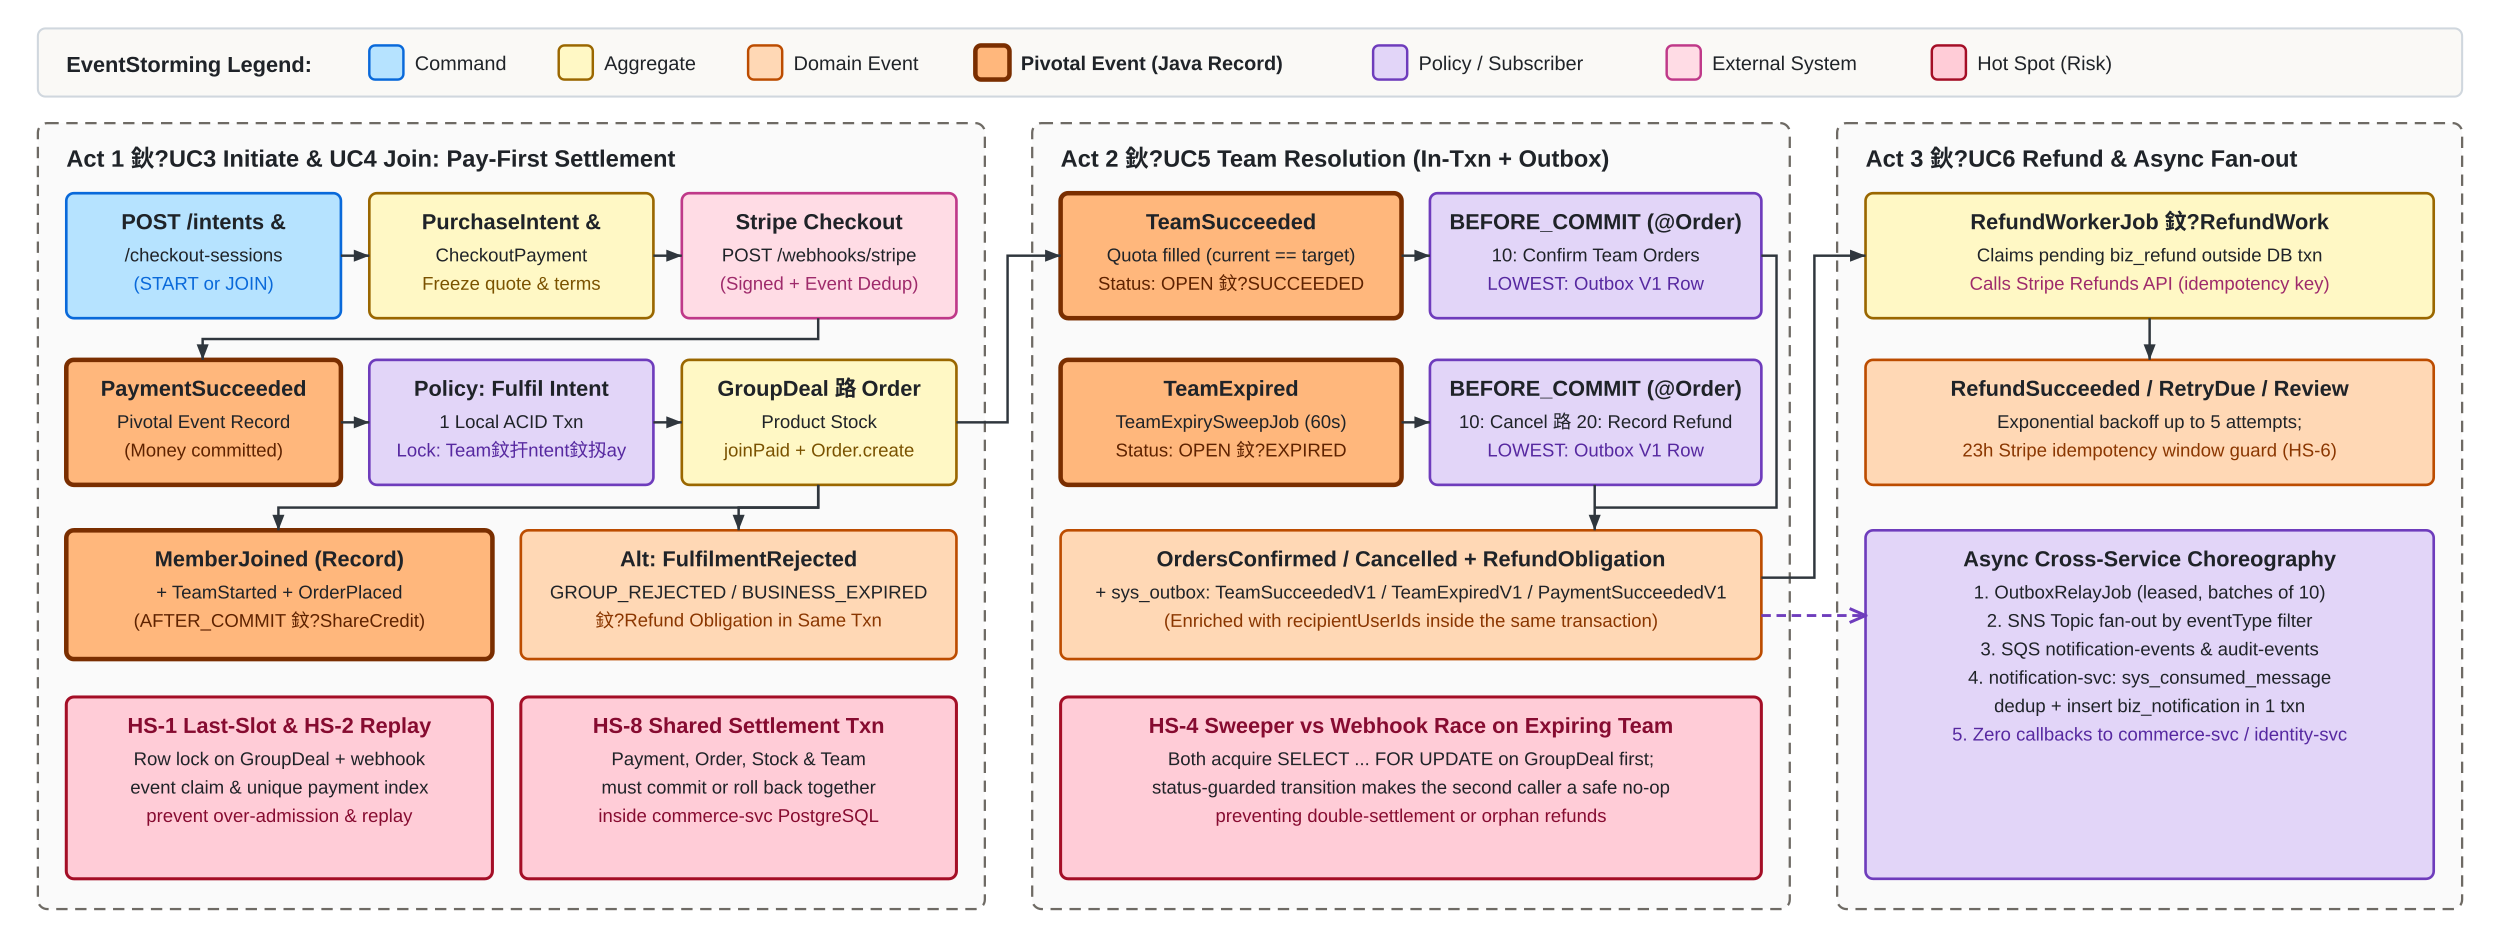
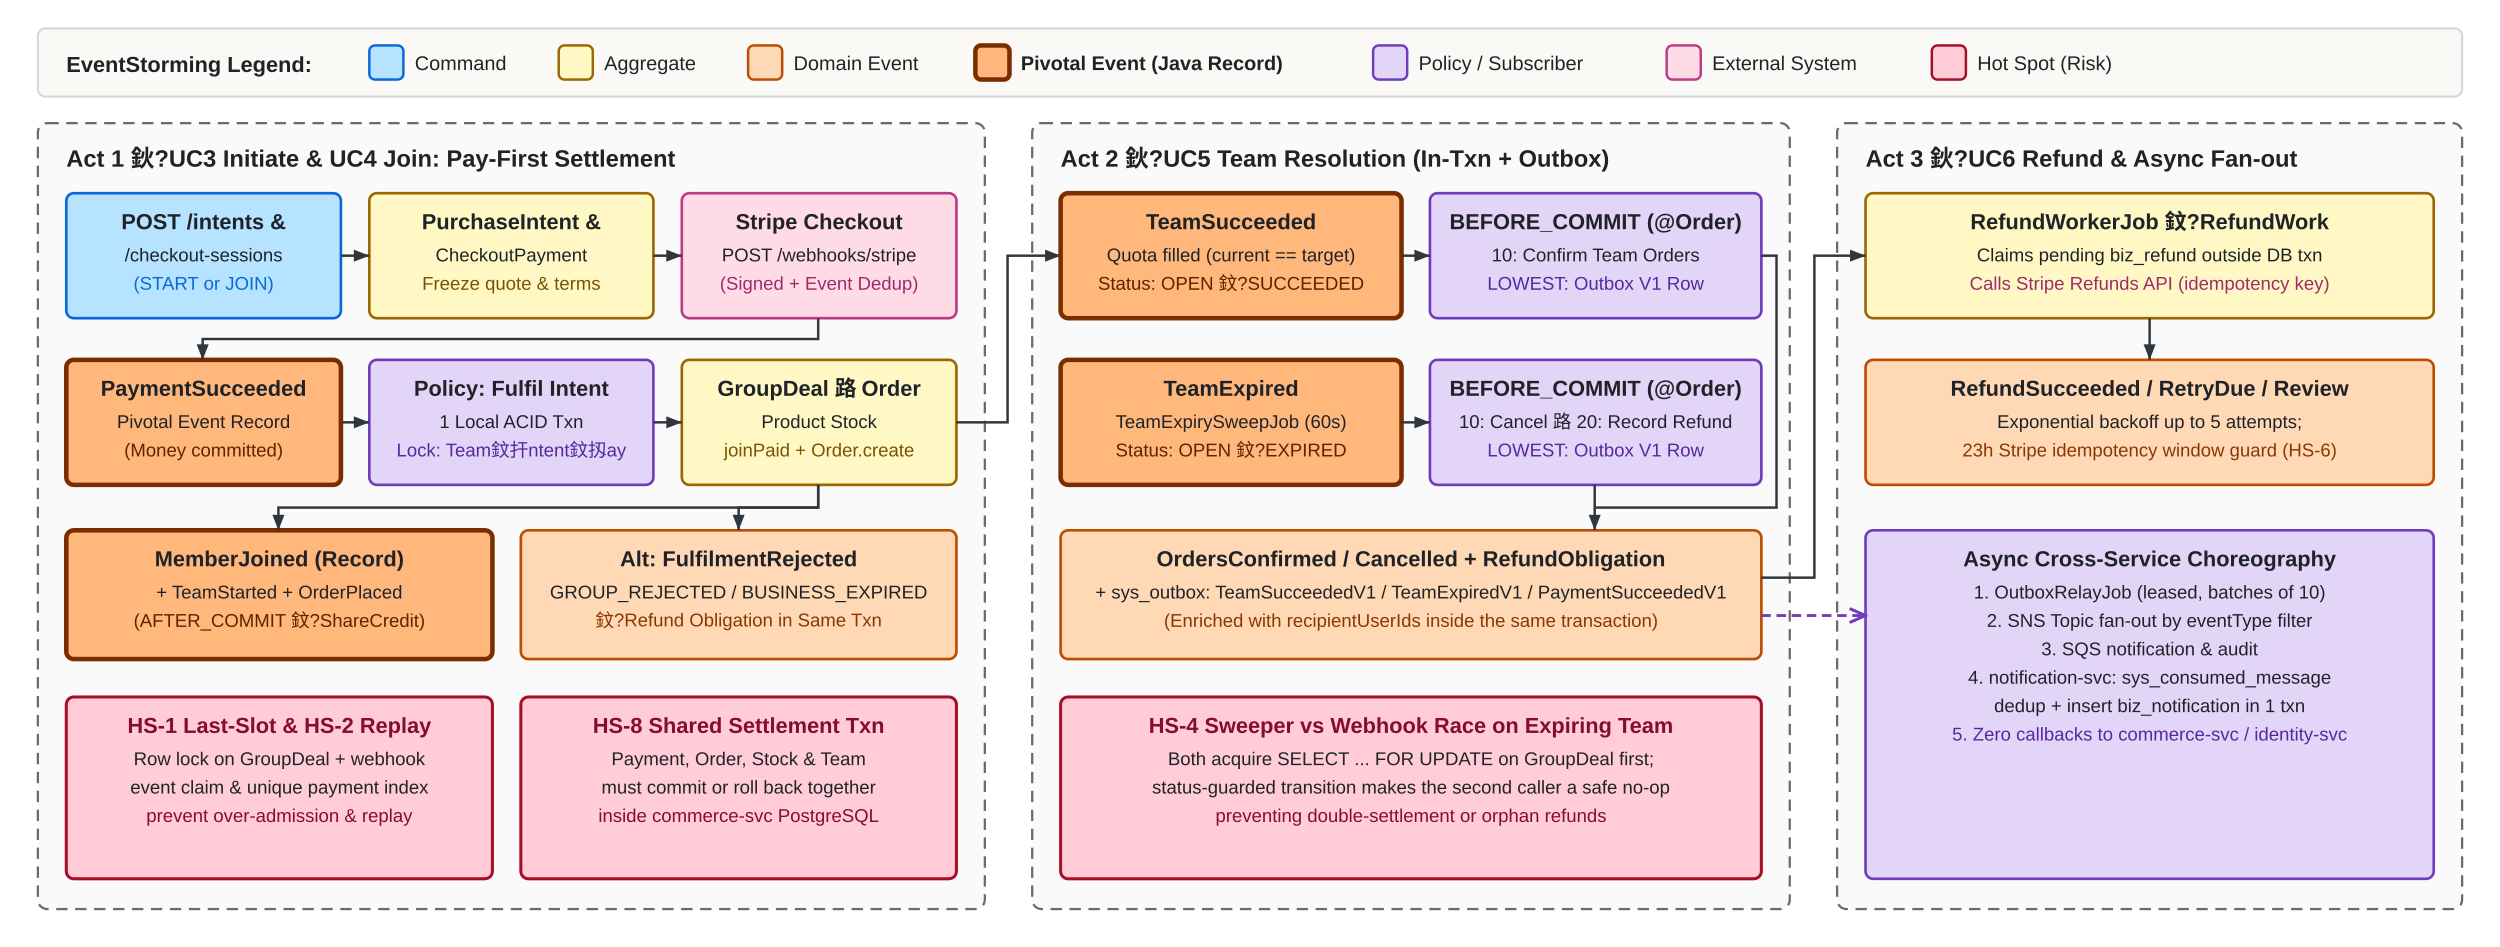
<svg xmlns="http://www.w3.org/2000/svg" viewBox="0 0 1320 500" width="100%" height="100%">
  <rect width="1320" height="500" fill="#FFFFFF" />
  <defs>
    <style>
      text { font-family: Arial, Helvetica, sans-serif; fill: #1F2328; }
      .title { font-size: 13px; font-weight: bold; }
      .h1 { font-size: 12.5px; font-weight: bold; }
      .h2 { font-size: 11.5px; font-weight: bold; }
      .stereo { font-size: 10px; fill: #57606A; }
      .body { font-size: 10.5px; fill: #1F2328; }
      .small { font-size: 9.8px; fill: #57606A; }
      .code { font-family: Consolas, 'Courier New', monospace; font-size: 9.8px; fill: #1F2328; }
    </style>
    <marker id="arrow-solid" viewBox="0 0 10 10" refX="9" refY="5" markerWidth="7" markerHeight="7" orient="auto-start-reverse">
      <path d="M 0 1.5 L 9 5 L 0 8.5 z" fill="#2F363D" />
    </marker>
    <marker id="arrow-open" viewBox="0 0 10 10" refX="9" refY="5" markerWidth="7" markerHeight="7" orient="auto-start-reverse">
      <path d="M 1 1.5 L 9 5 L 1 8.5" fill="none" stroke="#2F363D" stroke-width="1.5" />
    </marker>
    <marker id="arrow-red" viewBox="0 0 10 10" refX="9" refY="5" markerWidth="7" markerHeight="7" orient="auto-start-reverse">
      <path d="M 0 1.5 L 9 5 L 0 8.5 z" fill="#C93B2B" />
    </marker>
    <marker id="arrow-purple" viewBox="0 0 10 10" refX="9" refY="5" markerWidth="7" markerHeight="7" orient="auto-start-reverse">
      <path d="M 1 1.5 L 9 5 L 1 8.5" fill="none" stroke="#6E3CBC" stroke-width="1.5" />
    </marker>
    <marker id="diamond-black" viewBox="0 0 12 12" refX="1" refY="6" markerWidth="8" markerHeight="8" orient="auto">
      <polygon points="1,6 6,2 11,6 6,10" fill="#1F2328" stroke="#1F2328" stroke-width="1" />
    </marker>
  </defs>
  <rect x="20" y="15" width="1280" height="36" fill="#FAF9F6" stroke="#D0D7DE" stroke-width="1.1" rx="4" />
  <text x="35" y="38" class="h2">EventStorming Legend:</text>
  <rect x="195" y="24" width="18" height="18" fill="#B6E3FF" stroke="#0969DA" stroke-width="1.3" rx="3" />
  <text x="219" y="37" class="body" style="font-weight:normal">Command</text>
  <rect x="295" y="24" width="18" height="18" fill="#FFF8C5" stroke="#9A6700" stroke-width="1.3" rx="3" />
  <text x="319" y="37" class="body" style="font-weight:normal">Aggregate</text>
  <rect x="395" y="24" width="18" height="18" fill="#FFD8B5" stroke="#BC4C00" stroke-width="1.3" rx="3" />
  <text x="419" y="37" class="body" style="font-weight:normal">Domain Event</text>
  <rect x="515" y="24" width="18" height="18" fill="#FFB77C" stroke="#7A2E00" stroke-width="2.4" rx="3" />
  <text x="539" y="37" class="body" style="font-weight:bold">Pivotal Event (Java Record)</text>
  <rect x="725" y="24" width="18" height="18" fill="#E2D5F8" stroke="#6E3CBC" stroke-width="1.3" rx="3" />
  <text x="749" y="37" class="body" style="font-weight:normal">Policy / Subscriber</text>
  <rect x="880" y="24" width="18" height="18" fill="#FFDCE5" stroke="#BF3989" stroke-width="1.3" rx="3" />
  <text x="904" y="37" class="body" style="font-weight:normal">External System</text>
  <rect x="1020" y="24" width="18" height="18" fill="#FFCCD7" stroke="#A40E26" stroke-width="1.3" rx="3" />
  <text x="1044" y="37" class="body" style="font-weight:normal">Hot Spot (Risk)</text>
  <rect x="20" y="65" width="500" height="415" fill="#FAFAFA" stroke="#6E6A64" stroke-width="1.2" stroke-dasharray="6,4" rx="5" />
  <text x="35" y="88" class="h1">Act 1 鈥?UC3 Initiate &amp; UC4 Join: Pay-First Settlement</text>
  <rect x="545" y="65" width="400" height="415" fill="#FAFAFA" stroke="#6E6A64" stroke-width="1.2" stroke-dasharray="6,4" rx="5" />
  <text x="560" y="88" class="h1">Act 2 鈥?UC5 Team Resolution (In-Txn + Outbox)</text>
  <rect x="970" y="65" width="330" height="415" fill="#FAFAFA" stroke="#6E6A64" stroke-width="1.2" stroke-dasharray="6,4" rx="5" />
  <text x="985" y="88" class="h1">Act 3 鈥?UC6 Refund &amp; Async Fan-out</text>
  <rect x="35" y="102" width="145" height="66" fill="#B6E3FF" stroke="#0969DA" stroke-width="1.4" rx="4" />
  <text x="107.5" y="121" text-anchor="middle" class="h2" style="fill:#1F2328">POST /intents &amp;</text>
  <text x="107.5" y="138" text-anchor="middle" class="small" style="fill:#1F2328">/checkout-sessions</text>
  <text x="107.5" y="153" text-anchor="middle" class="small" style="fill:#0969DA">(START or JOIN)</text>
  <rect x="195" y="102" width="150" height="66" fill="#FFF8C5" stroke="#9A6700" stroke-width="1.4" rx="4" />
  <text x="270.0" y="121" text-anchor="middle" class="h2" style="fill:#1F2328">PurchaseIntent &amp;</text>
  <text x="270.0" y="138" text-anchor="middle" class="small" style="fill:#1F2328">CheckoutPayment</text>
  <text x="270.0" y="153" text-anchor="middle" class="small" style="fill:#7A5200">Freeze quote &amp; terms</text>
  <rect x="360" y="102" width="145" height="66" fill="#FFDCE5" stroke="#BF3989" stroke-width="1.4" rx="4" />
  <text x="432.5" y="121" text-anchor="middle" class="h2" style="fill:#1F2328">Stripe Checkout</text>
  <text x="432.5" y="138" text-anchor="middle" class="small" style="fill:#1F2328">POST /webhooks/stripe</text>
  <text x="432.5" y="153" text-anchor="middle" class="small" style="fill:#9E2A6B">(Signed + Event Dedup)</text>
  <line x1="180" y1="135" x2="195" y2="135" stroke="#2F363D" stroke-width="1.3" marker-end="url(#arrow-solid)" />
  <line x1="345" y1="135" x2="360" y2="135" stroke="#2F363D" stroke-width="1.3" marker-end="url(#arrow-solid)" />
  <rect x="35" y="190" width="145" height="66" fill="#FFB77C" stroke="#7A2E00" stroke-width="2.4" rx="4" />
  <text x="107.5" y="209" text-anchor="middle" class="h2" style="fill:#1F2328">PaymentSucceeded</text>
  <text x="107.5" y="226" text-anchor="middle" class="small" style="fill:#1F2328">Pivotal Event Record</text>
  <text x="107.5" y="241" text-anchor="middle" class="small" style="fill:#5E2200">(Money committed)</text>
  <rect x="195" y="190" width="150" height="66" fill="#E2D5F8" stroke="#6E3CBC" stroke-width="1.4" rx="4" />
  <text x="270.0" y="209" text-anchor="middle" class="h2" style="fill:#1F2328">Policy: Fulfil Intent</text>
  <text x="270.0" y="226" text-anchor="middle" class="small" style="fill:#1F2328">1 Local ACID Txn</text>
  <text x="270.0" y="241" text-anchor="middle" class="small" style="fill:#5628A0">Lock: Team鈫扞ntent鈫扨ay</text>
  <rect x="360" y="190" width="145" height="66" fill="#FFF8C5" stroke="#9A6700" stroke-width="1.4" rx="4" />
  <text x="432.5" y="209" text-anchor="middle" class="h2" style="fill:#1F2328">GroupDeal 路 Order</text>
  <text x="432.5" y="226" text-anchor="middle" class="small" style="fill:#1F2328">Product Stock</text>
  <text x="432.5" y="241" text-anchor="middle" class="small" style="fill:#7A5200">joinPaid + Order.create</text>
  <polyline points="432,168 432,179 107,179 107,190" fill="none" stroke="#2F363D" stroke-width="1.3" marker-end="url(#arrow-solid)" />
  <line x1="180" y1="223" x2="195" y2="223" stroke="#2F363D" stroke-width="1.3" marker-end="url(#arrow-solid)" />
  <line x1="345" y1="223" x2="360" y2="223" stroke="#2F363D" stroke-width="1.3" marker-end="url(#arrow-solid)" />
  <rect x="35" y="280" width="225" height="68" fill="#FFB77C" stroke="#7A2E00" stroke-width="2.4" rx="4" />
  <text x="147.5" y="299" text-anchor="middle" class="h2" style="fill:#1F2328">MemberJoined (Record)</text>
  <text x="147.5" y="316" text-anchor="middle" class="small" style="fill:#1F2328">+ TeamStarted + OrderPlaced</text>
  <text x="147.5" y="331" text-anchor="middle" class="small" style="fill:#5E2200">(AFTER_COMMIT 鈫?ShareCredit)</text>
  <rect x="275" y="280" width="230" height="68" fill="#FFD8B5" stroke="#BC4C00" stroke-width="1.4" rx="4" />
  <text x="390.0" y="299" text-anchor="middle" class="h2" style="fill:#1F2328">Alt: FulfilmentRejected</text>
  <text x="390.0" y="316" text-anchor="middle" class="small" style="fill:#1F2328">GROUP_REJECTED / BUSINESS_EXPIRED</text>
  <text x="390.0" y="331" text-anchor="middle" class="small" style="fill:#8A3600">鈫?Refund Obligation in Same Txn</text>
  <polyline points="432,256 432,268 147,268 147,280" fill="none" stroke="#2F363D" stroke-width="1.3" marker-end="url(#arrow-solid)" />
  <polyline points="432,256 432,268 390,268 390,280" fill="none" stroke="#2F363D" stroke-width="1.3" marker-end="url(#arrow-solid)" />
  <rect x="35" y="368" width="225" height="96" fill="#FFCCD7" stroke="#A40E26" stroke-width="1.6" rx="4" />
  <text x="147.5" y="387" text-anchor="middle" class="h2" style="fill:#860B30">HS-1 Last-Slot &amp; HS-2 Replay</text>
  <text x="147.5" y="404" text-anchor="middle" class="small" style="fill:#1F2328">Row lock on GroupDeal + webhook</text>
  <text x="147.5" y="419" text-anchor="middle" class="small" style="fill:#1F2328">event claim &amp; unique payment index</text>
  <text x="147.5" y="434" text-anchor="middle" class="small" style="fill:#860B30">prevent over-admission &amp; replay</text>
  <rect x="275" y="368" width="230" height="96" fill="#FFCCD7" stroke="#A40E26" stroke-width="1.6" rx="4" />
  <text x="390.0" y="387" text-anchor="middle" class="h2" style="fill:#860B30">HS-8 Shared Settlement Txn</text>
  <text x="390.0" y="404" text-anchor="middle" class="small" style="fill:#1F2328">Payment, Order, Stock &amp; Team</text>
  <text x="390.0" y="419" text-anchor="middle" class="small" style="fill:#1F2328">must commit or roll back together</text>
  <text x="390.0" y="434" text-anchor="middle" class="small" style="fill:#860B30">inside commerce-svc PostgreSQL</text>
  <rect x="560" y="102" width="180" height="66" fill="#FFB77C" stroke="#7A2E00" stroke-width="2.4" rx="4" />
  <text x="650.0" y="121" text-anchor="middle" class="h2" style="fill:#1F2328">TeamSucceeded</text>
  <text x="650.0" y="138" text-anchor="middle" class="small" style="fill:#1F2328">Quota filled (current == target)</text>
  <text x="650.0" y="153" text-anchor="middle" class="small" style="fill:#5E2200">Status: OPEN 鈫?SUCCEEDED</text>
  <rect x="755" y="102" width="175" height="66" fill="#E2D5F8" stroke="#6E3CBC" stroke-width="1.4" rx="4" />
  <text x="842.5" y="121" text-anchor="middle" class="h2" style="fill:#1F2328">BEFORE_COMMIT (@Order)</text>
  <text x="842.5" y="138" text-anchor="middle" class="small" style="fill:#1F2328">10: Confirm Team Orders</text>
  <text x="842.5" y="153" text-anchor="middle" class="small" style="fill:#5628A0">LOWEST: Outbox V1 Row</text>
  <line x1="740" y1="135" x2="755" y2="135" stroke="#2F363D" stroke-width="1.3" marker-end="url(#arrow-solid)" />
  <polyline points="505,223 532,223 532,135 560,135" fill="none" stroke="#2F363D" stroke-width="1.3" marker-end="url(#arrow-solid)" />
  <rect x="560" y="190" width="180" height="66" fill="#FFB77C" stroke="#7A2E00" stroke-width="2.4" rx="4" />
  <text x="650.0" y="209" text-anchor="middle" class="h2" style="fill:#1F2328">TeamExpired</text>
  <text x="650.0" y="226" text-anchor="middle" class="small" style="fill:#1F2328">TeamExpirySweepJob (60s)</text>
  <text x="650.0" y="241" text-anchor="middle" class="small" style="fill:#5E2200">Status: OPEN 鈫?EXPIRED</text>
  <rect x="755" y="190" width="175" height="66" fill="#E2D5F8" stroke="#6E3CBC" stroke-width="1.4" rx="4" />
  <text x="842.5" y="209" text-anchor="middle" class="h2" style="fill:#1F2328">BEFORE_COMMIT (@Order)</text>
  <text x="842.5" y="226" text-anchor="middle" class="small" style="fill:#1F2328">10: Cancel 路 20: Record Refund</text>
  <text x="842.5" y="241" text-anchor="middle" class="small" style="fill:#5628A0">LOWEST: Outbox V1 Row</text>
  <line x1="740" y1="223" x2="755" y2="223" stroke="#2F363D" stroke-width="1.3" marker-end="url(#arrow-solid)" />
  <rect x="560" y="280" width="370" height="68" fill="#FFD8B5" stroke="#BC4C00" stroke-width="1.4" rx="4" />
  <text x="745.0" y="299" text-anchor="middle" class="h2" style="fill:#1F2328">OrdersConfirmed / Cancelled + RefundObligation</text>
  <text x="745.0" y="316" text-anchor="middle" class="small" style="fill:#1F2328">+ sys_outbox: TeamSucceededV1 / TeamExpiredV1 / PaymentSucceededV1</text>
  <text x="745.0" y="331" text-anchor="middle" class="small" style="fill:#8A3600">(Enriched with recipientUserIds inside the same transaction)</text>
  <line x1="842" y1="256" x2="842" y2="280" stroke="#2F363D" stroke-width="1.3" marker-end="url(#arrow-solid)" />
  <polyline points="930,135 938,135 938,268 842,268" fill="none" stroke="#2F363D" stroke-width="1.3" />
  <rect x="560" y="368" width="370" height="96" fill="#FFCCD7" stroke="#A40E26" stroke-width="1.6" rx="4" />
  <text x="745.0" y="387" text-anchor="middle" class="h2" style="fill:#860B30">HS-4 Sweeper vs Webhook Race on Expiring Team</text>
  <text x="745.0" y="404" text-anchor="middle" class="small" style="fill:#1F2328">Both acquire SELECT ... FOR UPDATE on GroupDeal first;</text>
  <text x="745.0" y="419" text-anchor="middle" class="small" style="fill:#1F2328">status-guarded transition makes the second caller a safe no-op</text>
  <text x="745.0" y="434" text-anchor="middle" class="small" style="fill:#860B30">preventing double-settlement or orphan refunds</text>
  <rect x="985" y="102" width="300" height="66" fill="#FFF8C5" stroke="#9A6700" stroke-width="1.4" rx="4" />
  <text x="1135.0" y="121" text-anchor="middle" class="h2" style="fill:#1F2328">RefundWorkerJob 鈫?RefundWork</text>
  <text x="1135.0" y="138" text-anchor="middle" class="small" style="fill:#1F2328">Claims pending biz_refund outside DB txn</text>
  <text x="1135.0" y="153" text-anchor="middle" class="small" style="fill:#9E2A6B">Calls Stripe Refunds API (idempotency key)</text>
  <polyline points="930,305 958,305 958,135 985,135" fill="none" stroke="#2F363D" stroke-width="1.3" marker-end="url(#arrow-solid)" />
  <rect x="985" y="190" width="300" height="66" fill="#FFD8B5" stroke="#BC4C00" stroke-width="1.4" rx="4" />
  <text x="1135.0" y="209" text-anchor="middle" class="h2" style="fill:#1F2328">RefundSucceeded / RetryDue / Review</text>
  <text x="1135.0" y="226" text-anchor="middle" class="small" style="fill:#1F2328">Exponential backoff up to 5 attempts;</text>
  <text x="1135.0" y="241" text-anchor="middle" class="small" style="fill:#8A3600">23h Stripe idempotency window guard (HS-6)</text>
  <line x1="1135" y1="168" x2="1135" y2="190" stroke="#2F363D" stroke-width="1.3" marker-end="url(#arrow-solid)" />
  <rect x="985" y="280" width="300" height="184" fill="#E2D5F8" stroke="#6E3CBC" stroke-width="1.4" rx="4" />
  <text x="1135.0" y="299" text-anchor="middle" class="h2" style="fill:#1F2328">Async Cross-Service Choreography</text>
  <text x="1135.0" y="316" text-anchor="middle" class="small" style="fill:#1F2328">1. OutboxRelayJob (leased, batches of 10)</text>
  <text x="1135.0" y="331" text-anchor="middle" class="small" style="fill:#1F2328">2. SNS Topic fan-out by eventType filter</text>
-   <text x="1135.0" y="346" text-anchor="middle" class="small" style="fill:#1F2328">3. SQS notification-events &amp; audit-events</text>
+   <text x="1135.0" y="346" text-anchor="middle" class="small" style="fill:#1F2328">3. SQS notification &amp; audit</text>
  <text x="1135.0" y="361" text-anchor="middle" class="small" style="fill:#1F2328">4. notification-svc: sys_consumed_message</text>
  <text x="1135.0" y="376" text-anchor="middle" class="small" style="fill:#1F2328">   dedup + insert biz_notification in 1 txn</text>
  <text x="1135.0" y="391" text-anchor="middle" class="small" style="fill:#5628A0">5. Zero callbacks to commerce-svc / identity-svc</text>
  <line x1="930" y1="325" x2="985" y2="325" stroke="#6E3CBC" stroke-width="1.5" stroke-dasharray="5,3" marker-end="url(#arrow-purple)" />
</svg>
